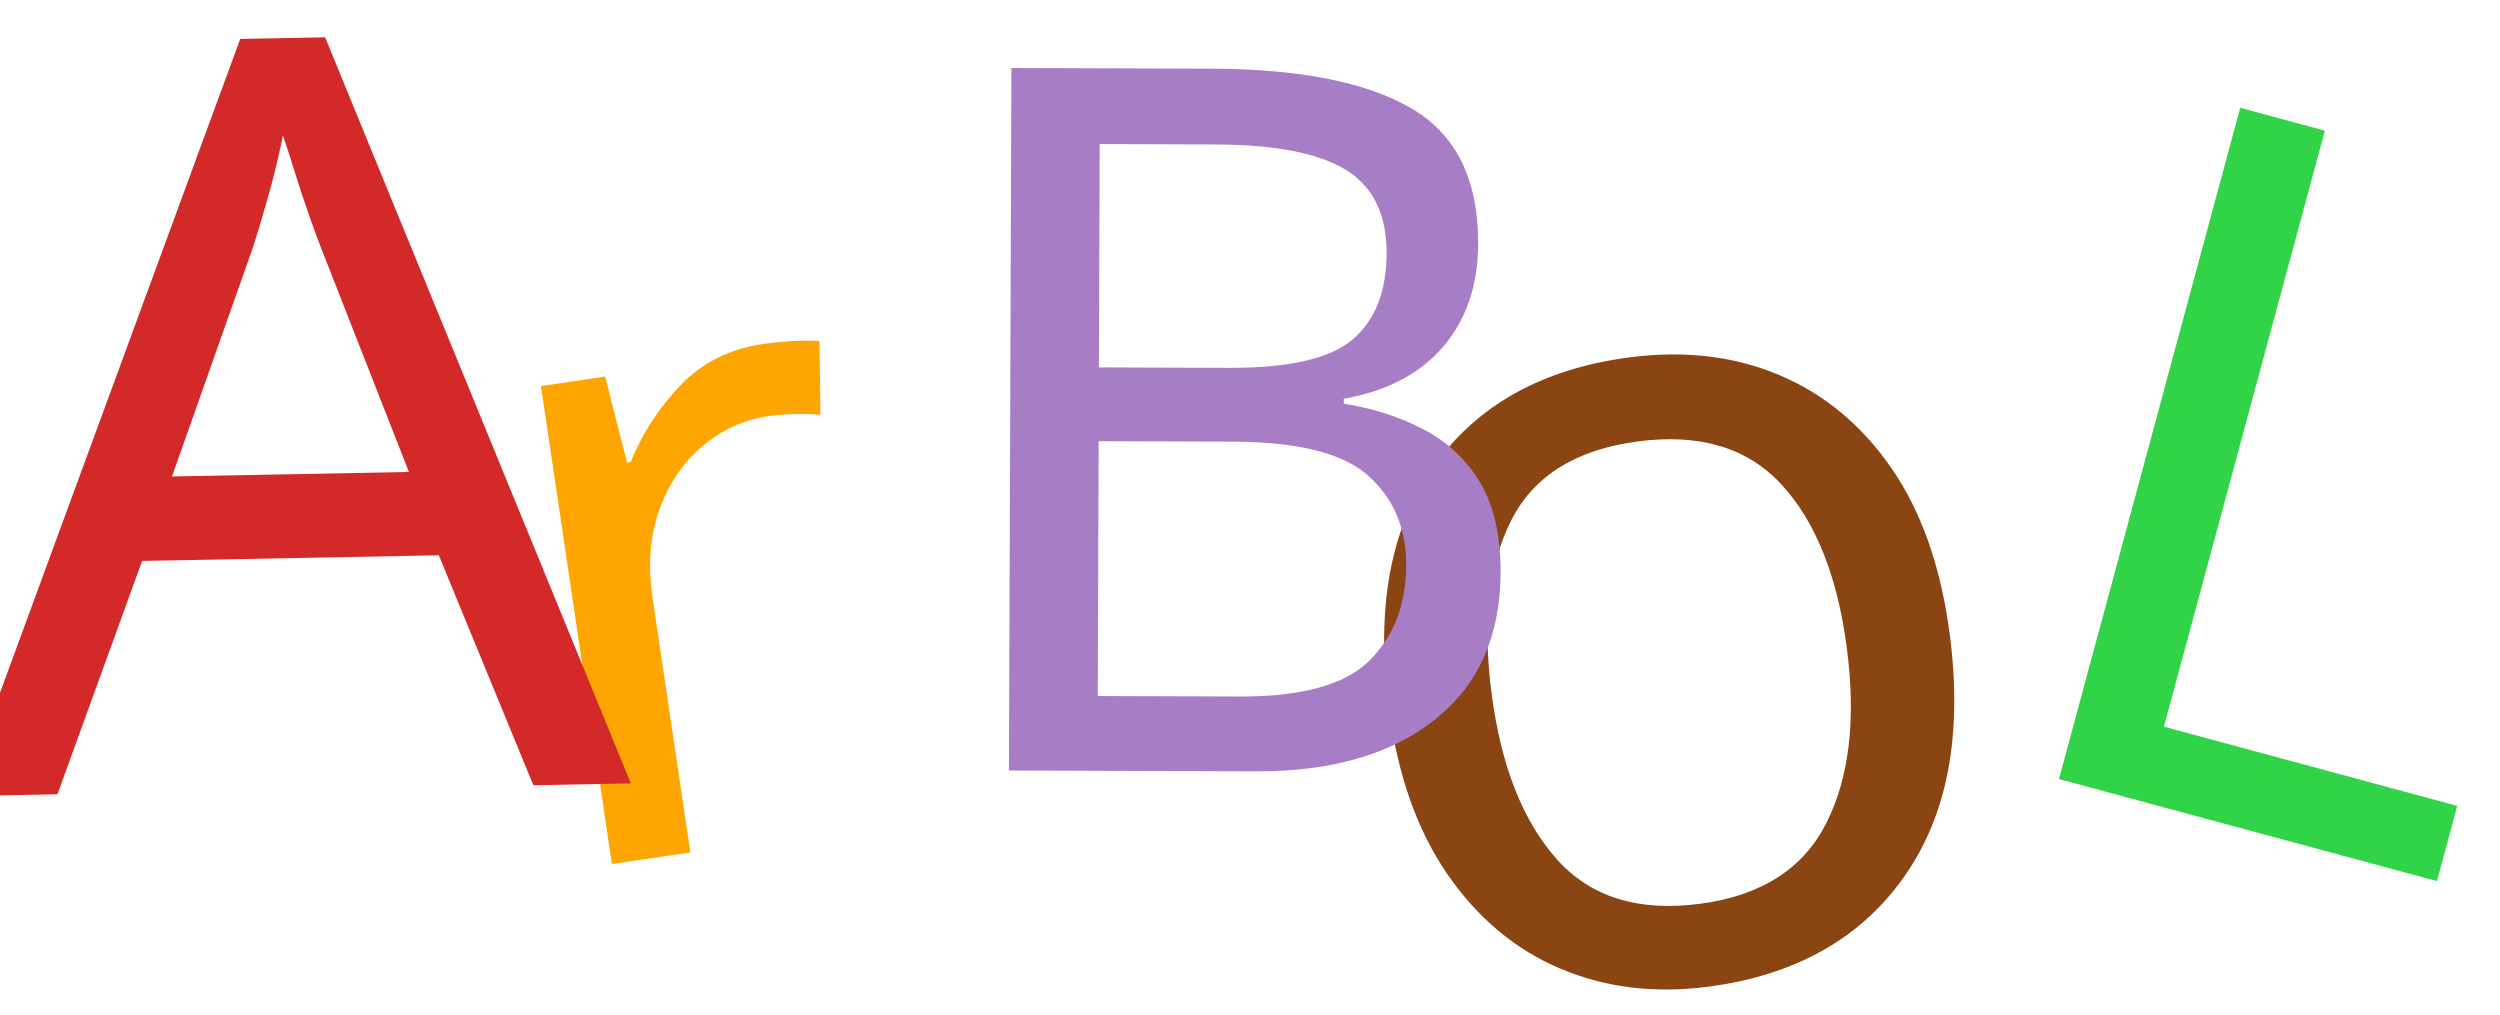
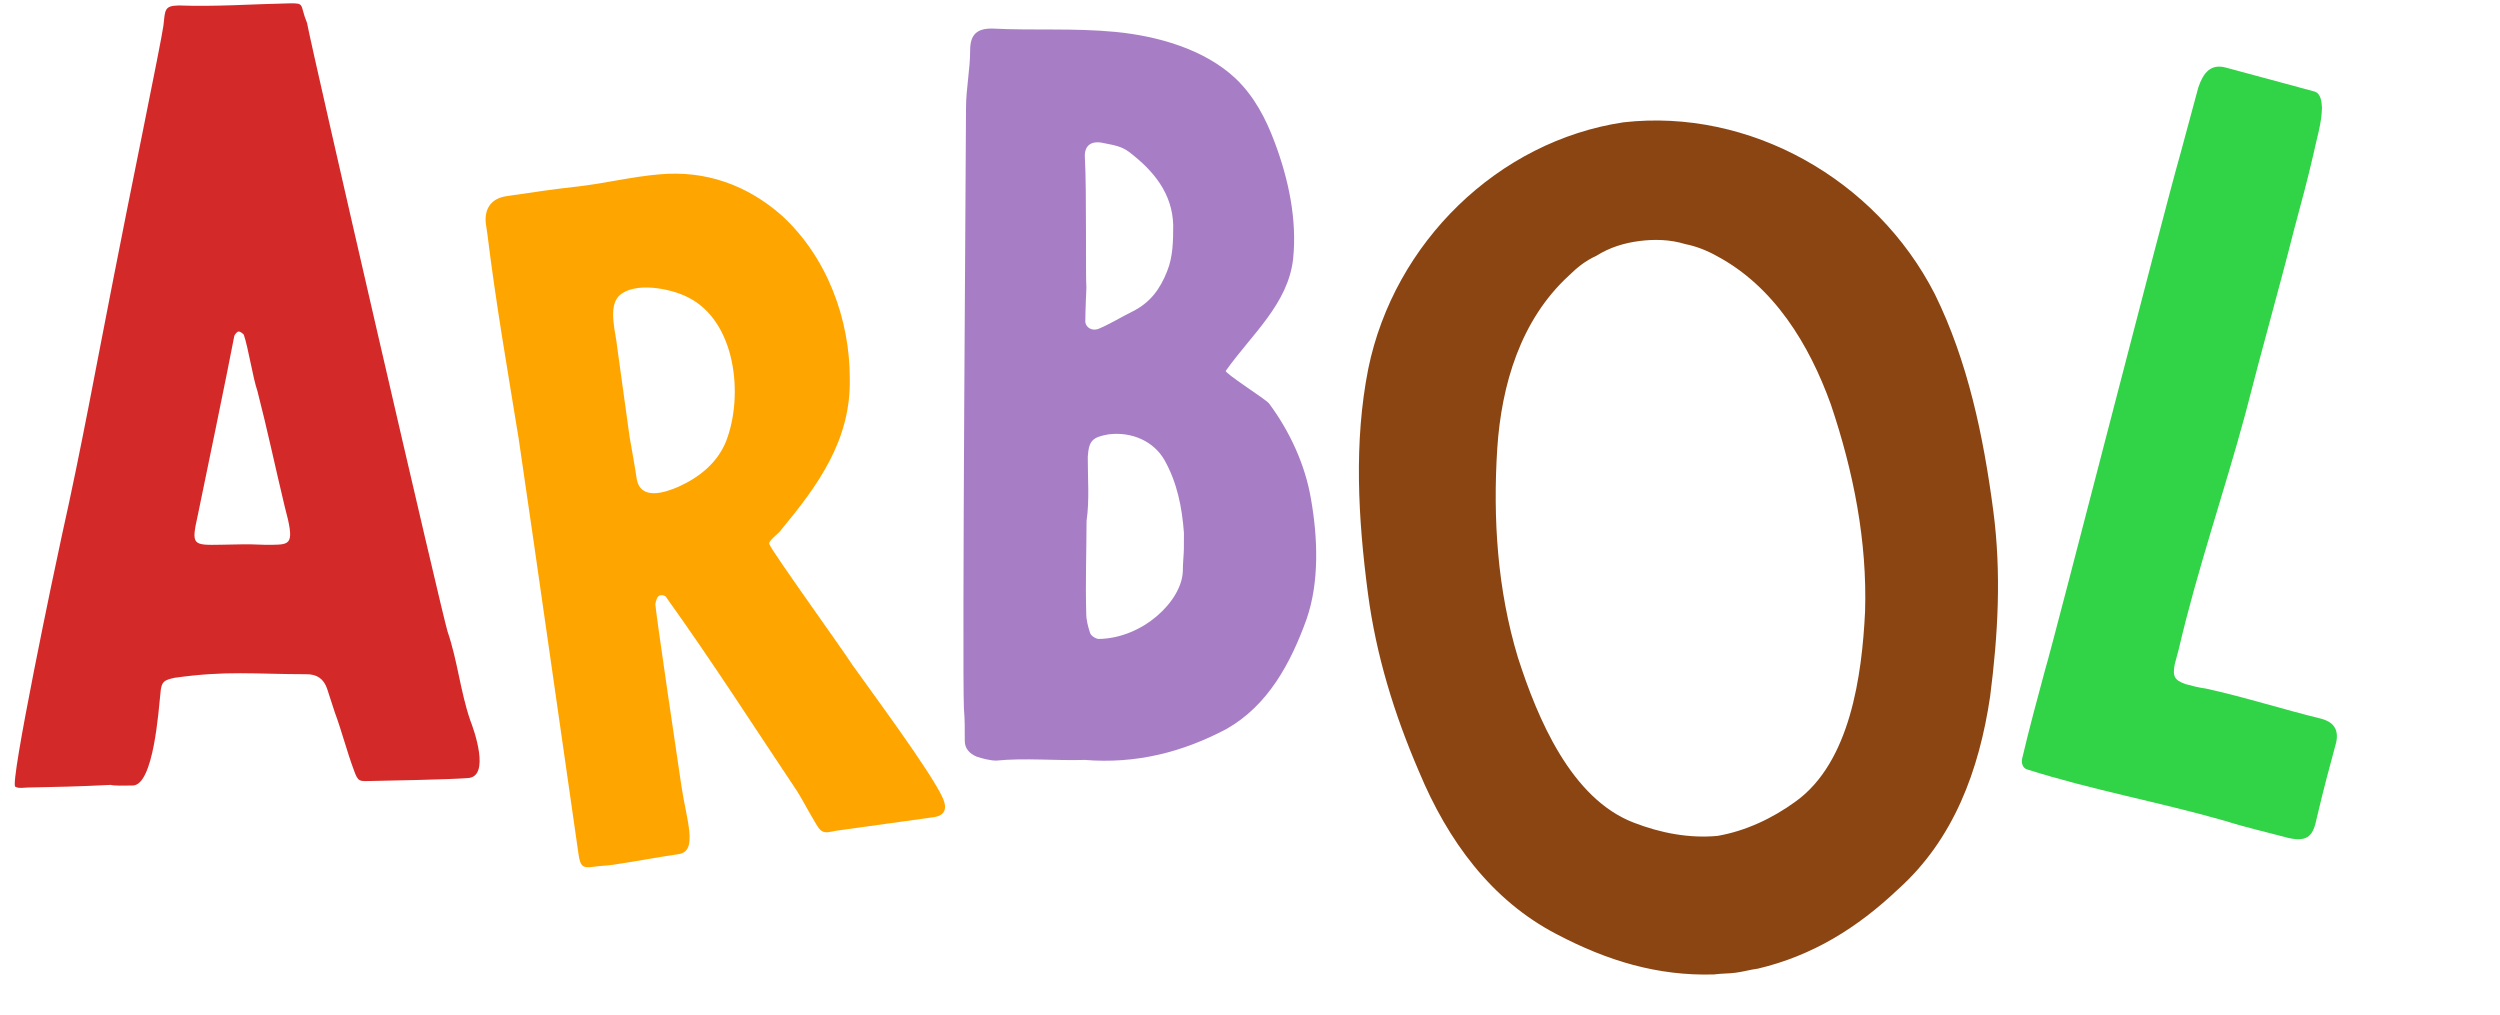
<svg xmlns="http://www.w3.org/2000/svg" width="100%" height="100%" viewBox="0 0 2334 947" version="1.1" xml:space="preserve" style="fill-rule:evenodd;clip-rule:evenodd;stroke-linejoin:round;stroke-miterlimit:2;">
  <g transform="matrix(1,0,0,1,-317.229,-941.475)">
-     <g transform="matrix(0.336203,0.00117853,-0.00117853,0.336203,253.369,200.457)">
-       <g transform="matrix(3.12718,0.83267,-0.83267,3.12718,5212.08,-13426.7)">
-         <text x="1544.3px" y="5250.72px" style="font-family:'56thStreet-Regular', '56th Street';font-size:835.611px;fill:rgb(49,211,71);">L</text>
+     <g transform="matrix(1.05039,0.283632,-0.283632,1.05039,2154.35,1645.8)">
+       <g transform="matrix(835.611,0,0,835.611,0,0)">
+         <path d="M0.05,-0.652L0.05,-0.723C0.051,-0.739 0.056,-0.75 0.072,-0.75L0.166,-0.75C0.173,-0.75 0.176,-0.742 0.178,-0.736C0.182,-0.72 0.181,-0.703 0.182,-0.687C0.183,-0.661 0.183,-0.634 0.183,-0.607C0.184,-0.545 0.183,-0.482 0.184,-0.412C0.184,-0.329 0.178,-0.243 0.181,-0.16L0.181,-0.145C0.182,-0.132 0.185,-0.129 0.197,-0.128C0.204,-0.128 0.211,-0.128 0.218,-0.129C0.259,-0.131 0.3,-0.129 0.341,-0.13C0.353,-0.13 0.361,-0.125 0.362,-0.111C0.362,-0.084 0.362,-0.059 0.363,-0.031C0.364,-0.013 0.362,-0.004 0.34,-0.003C0.318,-0.003 0.295,-0.002 0.272,-0.003C0.202,-0.004 0.133,0.002 0.063,-0.001C0.058,-0.001 0.055,-0.006 0.055,-0.011C0.054,-0.042 0.054,-0.073 0.054,-0.104C0.055,-0.137 0.049,-0.59 0.05,-0.652Z" style="fill:rgb(49,211,71);fill-rule:nonzero;" />
      </g>
-       <g transform="matrix(3.75637,-0.508251,0.508251,3.75637,-10719,-3541.89)">
-         <text x="3545.67px" y="2759.84px" style="font-family:'56thStreet-Regular', '56th Street';font-size:835.611px;fill:rgb(139,69,18);">o</text>
+     </g>
+     <g transform="matrix(1.2635,-0.166449,0.166449,1.2635,1593.12,1893.92)">
+       <g transform="matrix(835.611,0,0,835.611,0,0)">
+         <path d="M0.577,-0.566C0.539,-0.673 0.437,-0.749 0.326,-0.751C0.215,-0.749 0.113,-0.673 0.076,-0.566C0.055,-0.504 0.05,-0.437 0.05,-0.371C0.05,-0.316 0.059,-0.263 0.074,-0.21C0.091,-0.147 0.122,-0.09 0.175,-0.053C0.216,-0.024 0.258,-0.005 0.307,-0C0.314,-0 0.32,0.001 0.326,0.001C0.333,0.001 0.339,-0 0.346,-0C0.395,-0.005 0.437,-0.024 0.477,-0.053C0.531,-0.09 0.561,-0.147 0.579,-0.21C0.593,-0.263 0.603,-0.316 0.603,-0.371C0.603,-0.437 0.598,-0.504 0.577,-0.566ZM0.48,-0.298C0.47,-0.243 0.45,-0.169 0.398,-0.141C0.376,-0.129 0.351,-0.121 0.326,-0.12C0.301,-0.121 0.277,-0.129 0.255,-0.141C0.203,-0.169 0.183,-0.243 0.173,-0.298C0.163,-0.359 0.167,-0.421 0.179,-0.482C0.19,-0.537 0.214,-0.591 0.261,-0.624C0.269,-0.63 0.277,-0.635 0.287,-0.638C0.3,-0.644 0.313,-0.646 0.326,-0.646C0.339,-0.646 0.353,-0.644 0.366,-0.638C0.375,-0.635 0.384,-0.63 0.392,-0.624C0.438,-0.591 0.462,-0.537 0.474,-0.482C0.486,-0.421 0.49,-0.359 0.48,-0.298Z" style="fill:rgb(139,69,18);fill-rule:nonzero;" />
      </g>
-       <g transform="matrix(3.26971,0,0,3.26971,-9412.19,-13243.4)">
-         <text x="3717.16px" y="5375.55px" style="font-family:'56thStreet-Regular', '56th Street';font-size:835.611px;fill:rgb(167,126,198);">B</text>
+     </g>
+     <g transform="matrix(1.09929,0.00385345,-0.00385345,1.09929,1170.08,1660.49)">
+       <g transform="matrix(835.611,0,0,835.611,0,0)">
+         <path d="M0.051,-0.673C0.051,-0.694 0.055,-0.711 0.055,-0.732C0.055,-0.748 0.062,-0.754 0.077,-0.754C0.12,-0.752 0.16,-0.755 0.203,-0.751C0.245,-0.747 0.293,-0.734 0.325,-0.704C0.344,-0.686 0.356,-0.663 0.365,-0.639C0.379,-0.602 0.388,-0.561 0.384,-0.521C0.379,-0.475 0.342,-0.444 0.316,-0.407C0.314,-0.405 0.357,-0.378 0.36,-0.374C0.381,-0.346 0.397,-0.312 0.403,-0.277C0.41,-0.238 0.412,-0.193 0.399,-0.155C0.383,-0.11 0.36,-0.067 0.318,-0.043C0.273,-0.019 0.226,-0.007 0.174,-0.011C0.144,-0.01 0.113,-0.013 0.084,-0.01C0.078,-0.01 0.07,-0.012 0.064,-0.014C0.057,-0.017 0.052,-0.022 0.052,-0.03C0.052,-0.041 0.052,-0.052 0.051,-0.063C0.049,-0.109 0.051,-0.625 0.051,-0.673ZM0.174,-0.491C0.174,-0.491 0.173,-0.468 0.173,-0.456C0.174,-0.45 0.18,-0.447 0.186,-0.449C0.198,-0.454 0.209,-0.461 0.221,-0.467C0.239,-0.476 0.249,-0.49 0.256,-0.508C0.262,-0.523 0.262,-0.539 0.262,-0.555C0.261,-0.587 0.242,-0.61 0.217,-0.629C0.209,-0.635 0.201,-0.636 0.191,-0.638C0.178,-0.641 0.171,-0.635 0.172,-0.623C0.174,-0.59 0.173,-0.502 0.174,-0.491ZM0.274,-0.226L0.274,-0.242C0.272,-0.268 0.267,-0.293 0.254,-0.316C0.243,-0.335 0.221,-0.345 0.197,-0.342C0.181,-0.339 0.177,-0.336 0.176,-0.319C0.176,-0.297 0.178,-0.275 0.175,-0.254C0.175,-0.221 0.174,-0.191 0.175,-0.16C0.175,-0.153 0.177,-0.146 0.179,-0.14C0.18,-0.137 0.185,-0.134 0.188,-0.134C0.233,-0.135 0.272,-0.173 0.273,-0.203C0.273,-0.212 0.274,-0.221 0.274,-0.226Z" style="fill:rgb(167,126,198);fill-rule:nonzero;" />
      </g>
-       <g transform="matrix(2.96169,-0.450176,0.450176,2.96169,-4360.41,-11731.5)">
-         <text x="1177.67px" y="5702.94px" style="font-family:'56thStreet-Regular', '56th Street';font-size:835.611px;fill:rgb(255,165,0);">r</text>
+     </g>
+     <g transform="matrix(0.99626,-0.14786,0.14786,0.99626,817.714,1758.63)">
+       <g transform="matrix(835.611,0,0,835.611,0,0)">
+         <path d="M0.174,-0.075C0.174,-0.036 0.182,-0 0.16,-0C0.131,-0 0.114,0.001 0.086,0.001C0.079,0.001 0.071,-0 0.064,-0C0.052,-0 0.05,-0.003 0.05,-0.016C0.05,-0.06 0.052,-0.366 0.052,-0.482C0.051,-0.558 0.049,-0.635 0.051,-0.712L0.051,-0.724C0.052,-0.741 0.062,-0.75 0.078,-0.75C0.112,-0.75 0.131,-0.75 0.158,-0.749C0.189,-0.748 0.219,-0.751 0.25,-0.749C0.301,-0.746 0.344,-0.723 0.377,-0.684C0.42,-0.631 0.435,-0.559 0.425,-0.493C0.416,-0.426 0.373,-0.382 0.325,-0.339C0.323,-0.336 0.308,-0.329 0.31,-0.325C0.312,-0.316 0.372,-0.2 0.381,-0.18C0.394,-0.154 0.451,-0.048 0.459,-0.018C0.462,-0.007 0.459,0.001 0.446,0.001L0.336,-0C0.33,-0 0.323,0.002 0.319,-0.004C0.316,-0.007 0.305,-0.039 0.3,-0.05C0.264,-0.126 0.229,-0.204 0.189,-0.282C0.188,-0.285 0.186,-0.287 0.182,-0.287C0.178,-0.287 0.176,-0.281 0.175,-0.278C0.174,-0.265 0.174,-0.101 0.174,-0.075ZM0.174,-0.465C0.174,-0.465 0.175,-0.434 0.175,-0.418C0.176,-0.394 0.204,-0.399 0.219,-0.403C0.244,-0.41 0.266,-0.423 0.279,-0.445C0.306,-0.492 0.31,-0.576 0.26,-0.61C0.243,-0.622 0.204,-0.636 0.185,-0.622C0.171,-0.611 0.176,-0.581 0.175,-0.566L0.174,-0.465Z" style="fill:rgb(255,165,0);fill-rule:nonzero;" />
      </g>
-       <g transform="matrix(3.48349,-0.0784788,0.0784788,3.48349,-5691.63,-13755.2)">
-         <text x="1544.3px" y="5250.72px" style="font-family:'56thStreet-Regular', '56th Street';font-size:835.611px;fill:rgb(211,42,41);">A</text>
+     </g>
+     <g transform="matrix(1.17125,-0.0222794,0.0222794,1.17125,281.785,1684.72)">
+       <g transform="matrix(835.611,0,0,835.611,0,0)">
+         <path d="M0.142,-0.008C0.111,-0.007 0.088,-0.007 0.063,-0.007C0.059,-0.007 0.054,-0.006 0.051,-0.008C0.045,-0.009 0.093,-0.218 0.1,-0.247C0.12,-0.329 0.136,-0.409 0.154,-0.492C0.168,-0.558 0.204,-0.717 0.206,-0.731C0.208,-0.746 0.207,-0.75 0.221,-0.75C0.256,-0.748 0.292,-0.75 0.326,-0.75C0.342,-0.75 0.336,-0.749 0.343,-0.731C0.348,-0.701 0.462,-0.16 0.466,-0.148C0.475,-0.12 0.477,-0.091 0.486,-0.063C0.489,-0.055 0.505,-0.008 0.482,-0.008C0.465,-0.007 0.407,-0.007 0.391,-0.007C0.379,-0.007 0.378,-0.006 0.374,-0.018C0.368,-0.035 0.363,-0.056 0.357,-0.073L0.35,-0.096C0.347,-0.105 0.341,-0.11 0.33,-0.11C0.28,-0.111 0.255,-0.115 0.205,-0.109C0.195,-0.107 0.192,-0.106 0.191,-0.094C0.189,-0.079 0.183,-0.007 0.163,-0.007C0.154,-0.007 0.145,-0.007 0.142,-0.008ZM0.273,-0.235C0.282,-0.235 0.291,-0.234 0.3,-0.234C0.318,-0.234 0.322,-0.234 0.313,-0.27C0.304,-0.311 0.298,-0.343 0.289,-0.381C0.285,-0.393 0.281,-0.423 0.277,-0.435C0.276,-0.436 0.274,-0.438 0.272,-0.438C0.271,-0.438 0.269,-0.436 0.268,-0.434C0.262,-0.405 0.235,-0.286 0.23,-0.264C0.223,-0.235 0.224,-0.235 0.252,-0.235L0.273,-0.235Z" style="fill:rgb(211,42,41);fill-rule:nonzero;" />
      </g>
    </g>
  </g>
</svg>
